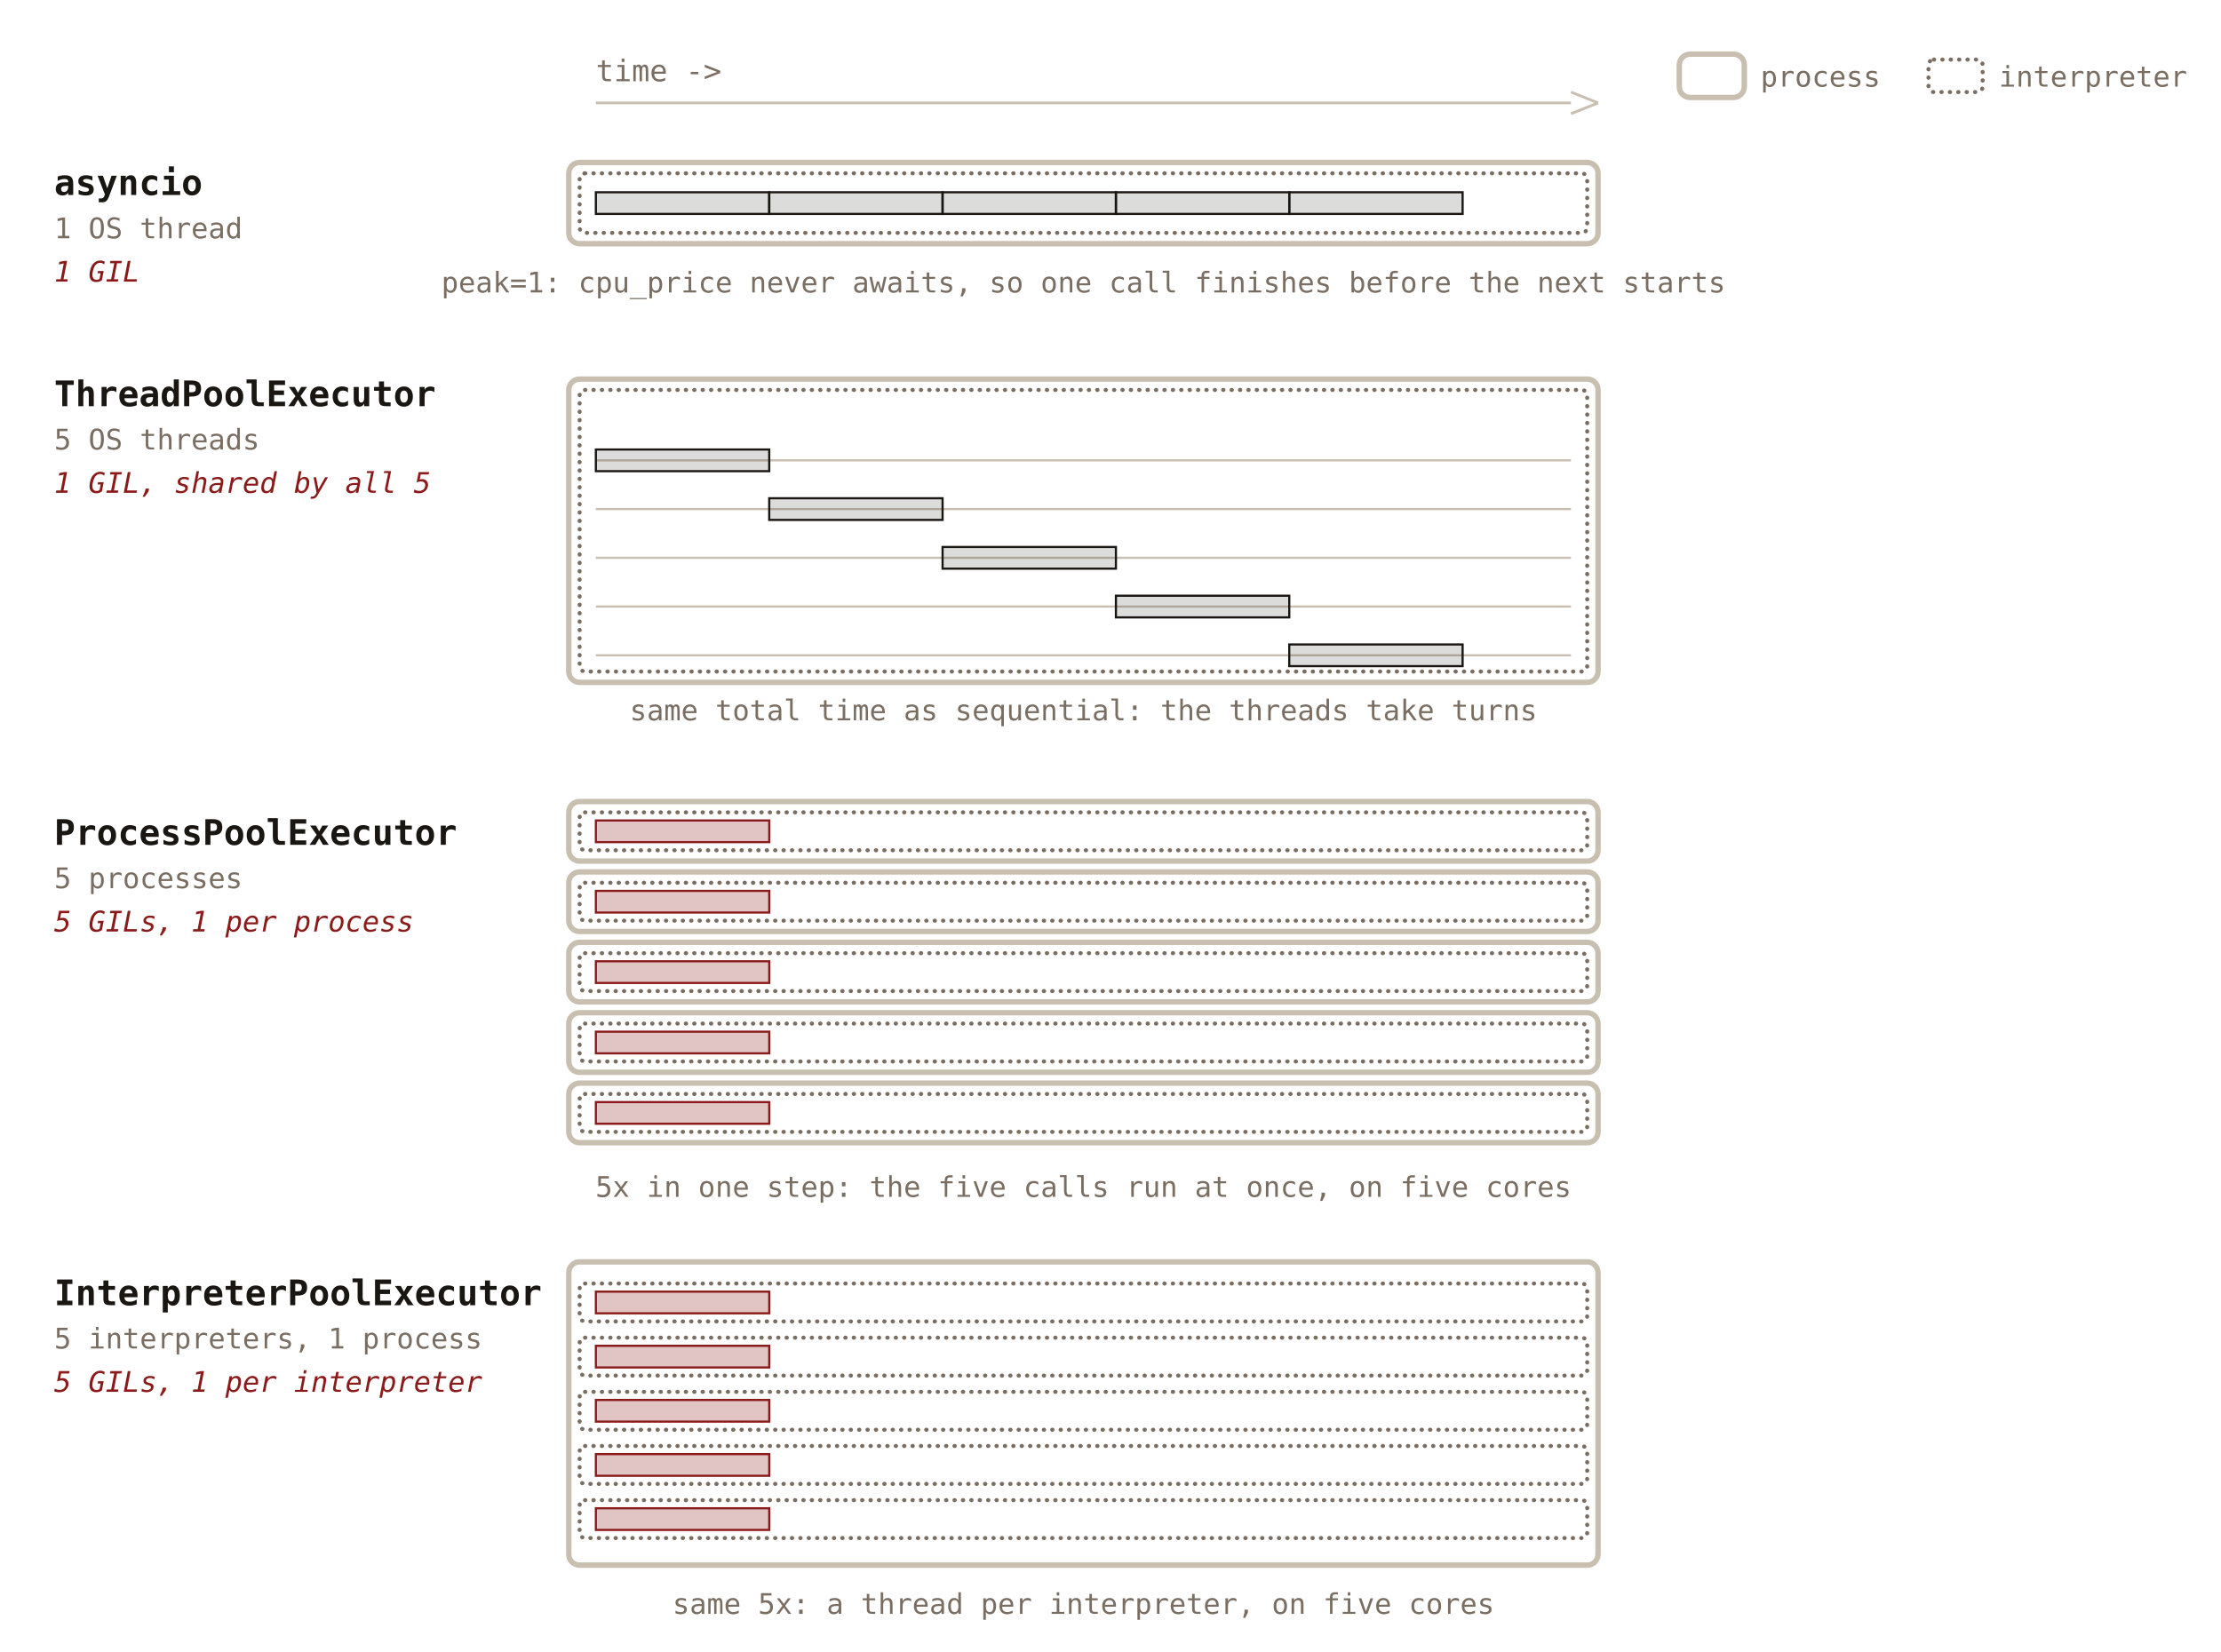
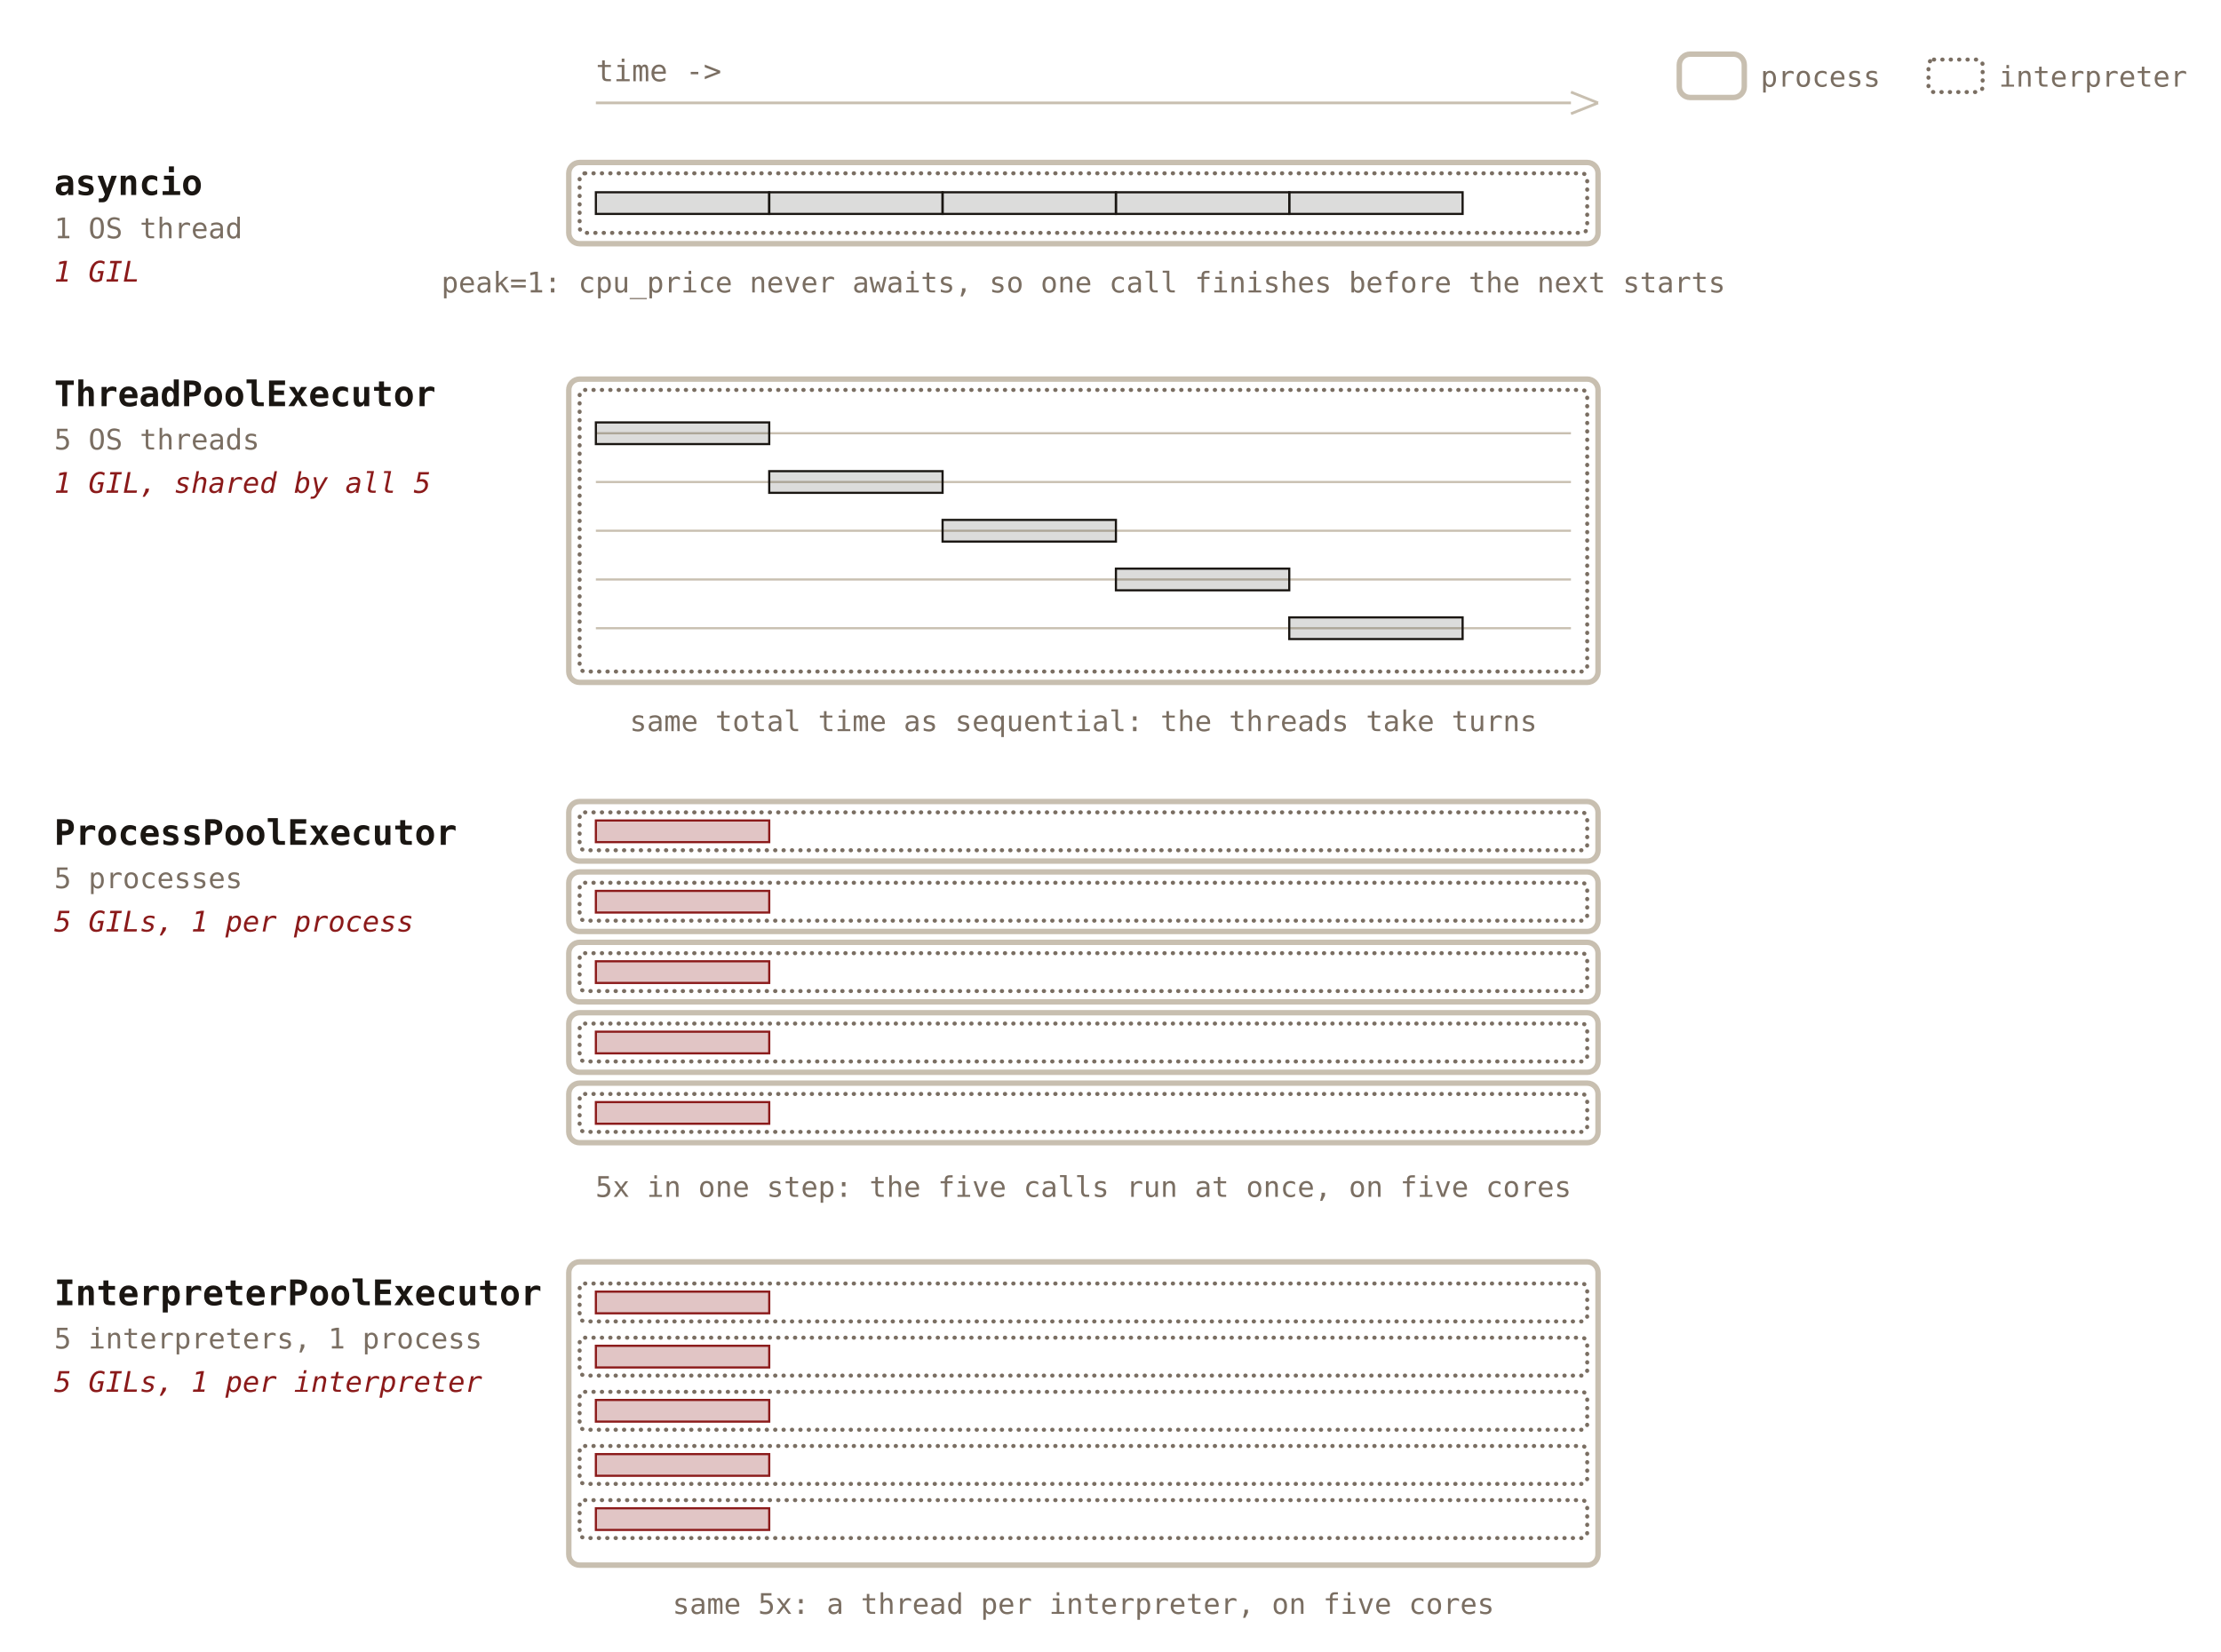
<svg xmlns="http://www.w3.org/2000/svg" viewBox="0 0 820 610" font-family="'JetBrains Mono', Consolas, monospace">
  <text x="220" y="30" font-size="11" fill="#7a6e62">time -&gt;</text>
  <line x1="220" y1="38" x2="580" y2="38" stroke="#c8bfb0" stroke-width="1" />
  <line x1="580" y1="34" x2="590" y2="38" stroke="#c8bfb0" stroke-width="1" />
  <line x1="580" y1="42" x2="590" y2="38" stroke="#c8bfb0" stroke-width="1" />
  <rect x="620" y="20" width="24" height="16" fill="none" stroke="#c8bfb0" stroke-width="2" rx="4" />
  <text x="650" y="32" font-size="10.5" fill="#7a6e62">process</text>
  <rect x="712" y="22" width="20" height="12" fill="none" stroke="#7a6e62" stroke-width="1.5" stroke-dasharray="0.1,3" stroke-linecap="round" rx="2" />
  <text x="738" y="32" font-size="10.5" fill="#7a6e62">interpreter</text>
  <text x="20" y="72" font-size="13" font-weight="bold" fill="#1a1612">asyncio</text>
  <text x="20" y="88" font-size="10.5" fill="#7a6e62">1 OS thread</text>
  <text x="20" y="104" font-size="10.5" font-style="italic" fill="#8b1a1a">1 GIL</text>
  <rect x="210" y="60" width="380" height="30" fill="none" stroke="#c8bfb0" stroke-width="2" rx="4" />
  <rect x="214" y="64" width="372" height="22" fill="none" stroke="#7a6e62" stroke-width="1.5" stroke-dasharray="0.1,3" stroke-linecap="round" rx="2" />
  <rect x="220" y="71" width="64" height="8" fill="#1a1612" fill-opacity="0.15" stroke="#1a1612" stroke-width="0.8" />
  <rect x="284" y="71" width="64" height="8" fill="#1a1612" fill-opacity="0.15" stroke="#1a1612" stroke-width="0.8" />
  <rect x="348" y="71" width="64" height="8" fill="#1a1612" fill-opacity="0.15" stroke="#1a1612" stroke-width="0.8" />
  <rect x="412" y="71" width="64" height="8" fill="#1a1612" fill-opacity="0.15" stroke="#1a1612" stroke-width="0.8" />
  <rect x="476" y="71" width="64" height="8" fill="#1a1612" fill-opacity="0.15" stroke="#1a1612" stroke-width="0.8" />
  <text x="400" y="108" font-size="10.5" fill="#7a6e62" text-anchor="middle">peak=1: cpu_price never awaits, so one call finishes before the next starts</text>
  <text x="20" y="150" font-size="13" font-weight="bold" fill="#1a1612">ThreadPoolExecutor</text>
  <text x="20" y="166" font-size="10.5" fill="#7a6e62">5 OS threads</text>
  <text x="20" y="182" font-size="10.5" font-style="italic" fill="#8b1a1a">1 GIL, shared by all 5</text>
  <rect x="210" y="140" width="380" height="112" fill="none" stroke="#c8bfb0" stroke-width="2" rx="4" />
  <rect x="214" y="144" width="372" height="104" fill="none" stroke="#7a6e62" stroke-width="1.5" stroke-dasharray="0.1,3" stroke-linecap="round" rx="2" />
-   <line x1="220" y1="170" x2="580" y2="170" stroke="#c8bfb0" stroke-width="0.8" />
-   <rect x="220" y="166" width="64" height="8" fill="#1a1612" fill-opacity="0.15" stroke="#1a1612" stroke-width="0.8" />
-   <line x1="220" y1="188" x2="580" y2="188" stroke="#c8bfb0" stroke-width="0.8" />
-   <rect x="284" y="184" width="64" height="8" fill="#1a1612" fill-opacity="0.15" stroke="#1a1612" stroke-width="0.8" />
-   <line x1="220" y1="206" x2="580" y2="206" stroke="#c8bfb0" stroke-width="0.8" />
-   <rect x="348" y="202" width="64" height="8" fill="#1a1612" fill-opacity="0.15" stroke="#1a1612" stroke-width="0.8" />
-   <line x1="220" y1="224" x2="580" y2="224" stroke="#c8bfb0" stroke-width="0.8" />
-   <rect x="412" y="220" width="64" height="8" fill="#1a1612" fill-opacity="0.15" stroke="#1a1612" stroke-width="0.8" />
-   <line x1="220" y1="242" x2="580" y2="242" stroke="#c8bfb0" stroke-width="0.8" />
-   <rect x="476" y="238" width="64" height="8" fill="#1a1612" fill-opacity="0.15" stroke="#1a1612" stroke-width="0.8" />
-   <text x="400" y="266" font-size="10.5" fill="#7a6e62" text-anchor="middle">same total time as sequential: the threads take turns</text>
+   <line x1="220" y1="160" x2="580" y2="160" stroke="#c8bfb0" stroke-width="0.8" />
+   <rect x="220" y="156" width="64" height="8" fill="#1a1612" fill-opacity="0.15" stroke="#1a1612" stroke-width="0.8" />
+   <line x1="220" y1="178" x2="580" y2="178" stroke="#c8bfb0" stroke-width="0.8" />
+   <rect x="284" y="174" width="64" height="8" fill="#1a1612" fill-opacity="0.15" stroke="#1a1612" stroke-width="0.8" />
+   <line x1="220" y1="196" x2="580" y2="196" stroke="#c8bfb0" stroke-width="0.8" />
+   <rect x="348" y="192" width="64" height="8" fill="#1a1612" fill-opacity="0.15" stroke="#1a1612" stroke-width="0.8" />
+   <line x1="220" y1="214" x2="580" y2="214" stroke="#c8bfb0" stroke-width="0.8" />
+   <rect x="412" y="210" width="64" height="8" fill="#1a1612" fill-opacity="0.15" stroke="#1a1612" stroke-width="0.8" />
+   <line x1="220" y1="232" x2="580" y2="232" stroke="#c8bfb0" stroke-width="0.8" />
+   <rect x="476" y="228" width="64" height="8" fill="#1a1612" fill-opacity="0.15" stroke="#1a1612" stroke-width="0.8" />
+   <text x="400" y="270" font-size="10.5" fill="#7a6e62" text-anchor="middle">same total time as sequential: the threads take turns</text>
  <text x="20" y="312" font-size="13" font-weight="bold" fill="#1a1612">ProcessPoolExecutor</text>
  <text x="20" y="328" font-size="10.5" fill="#7a6e62">5 processes</text>
  <text x="20" y="344" font-size="10.5" font-style="italic" fill="#8b1a1a">5 GILs, 1 per process</text>
  <rect x="210" y="296" width="380" height="22" fill="none" stroke="#c8bfb0" stroke-width="2" rx="4" />
  <rect x="214" y="300" width="372" height="14" fill="none" stroke="#7a6e62" stroke-width="1.5" stroke-dasharray="0.1,3" stroke-linecap="round" rx="2" />
  <rect x="220" y="303" width="64" height="8" fill="#8b1a1a" fill-opacity="0.25" stroke="#8b1a1a" stroke-width="0.8" />
  <rect x="210" y="322" width="380" height="22" fill="none" stroke="#c8bfb0" stroke-width="2" rx="4" />
  <rect x="214" y="326" width="372" height="14" fill="none" stroke="#7a6e62" stroke-width="1.5" stroke-dasharray="0.1,3" stroke-linecap="round" rx="2" />
  <rect x="220" y="329" width="64" height="8" fill="#8b1a1a" fill-opacity="0.25" stroke="#8b1a1a" stroke-width="0.8" />
  <rect x="210" y="348" width="380" height="22" fill="none" stroke="#c8bfb0" stroke-width="2" rx="4" />
  <rect x="214" y="352" width="372" height="14" fill="none" stroke="#7a6e62" stroke-width="1.5" stroke-dasharray="0.1,3" stroke-linecap="round" rx="2" />
  <rect x="220" y="355" width="64" height="8" fill="#8b1a1a" fill-opacity="0.25" stroke="#8b1a1a" stroke-width="0.8" />
  <rect x="210" y="374" width="380" height="22" fill="none" stroke="#c8bfb0" stroke-width="2" rx="4" />
  <rect x="214" y="378" width="372" height="14" fill="none" stroke="#7a6e62" stroke-width="1.5" stroke-dasharray="0.1,3" stroke-linecap="round" rx="2" />
  <rect x="220" y="381" width="64" height="8" fill="#8b1a1a" fill-opacity="0.25" stroke="#8b1a1a" stroke-width="0.8" />
  <rect x="210" y="400" width="380" height="22" fill="none" stroke="#c8bfb0" stroke-width="2" rx="4" />
  <rect x="214" y="404" width="372" height="14" fill="none" stroke="#7a6e62" stroke-width="1.5" stroke-dasharray="0.1,3" stroke-linecap="round" rx="2" />
  <rect x="220" y="407" width="64" height="8" fill="#8b1a1a" fill-opacity="0.25" stroke="#8b1a1a" stroke-width="0.8" />
  <text x="400" y="442" font-size="10.5" fill="#7a6e62" text-anchor="middle">5x in one step: the five calls run at once, on five cores</text>
  <text x="20" y="482" font-size="13" font-weight="bold" fill="#1a1612">InterpreterPoolExecutor</text>
  <text x="20" y="498" font-size="10.5" fill="#7a6e62">5 interpreters, 1 process</text>
  <text x="20" y="514" font-size="10.5" font-style="italic" fill="#8b1a1a">5 GILs, 1 per interpreter</text>
  <rect x="210" y="466" width="380" height="112" fill="none" stroke="#c8bfb0" stroke-width="2" rx="4" />
  <rect x="214" y="474" width="372" height="14" fill="none" stroke="#7a6e62" stroke-width="1.5" stroke-dasharray="0.1,3" stroke-linecap="round" rx="2" />
  <rect x="220" y="477" width="64" height="8" fill="#8b1a1a" fill-opacity="0.25" stroke="#8b1a1a" stroke-width="0.8" />
  <rect x="214" y="494" width="372" height="14" fill="none" stroke="#7a6e62" stroke-width="1.5" stroke-dasharray="0.1,3" stroke-linecap="round" rx="2" />
  <rect x="220" y="497" width="64" height="8" fill="#8b1a1a" fill-opacity="0.25" stroke="#8b1a1a" stroke-width="0.8" />
  <rect x="214" y="514" width="372" height="14" fill="none" stroke="#7a6e62" stroke-width="1.5" stroke-dasharray="0.1,3" stroke-linecap="round" rx="2" />
  <rect x="220" y="517" width="64" height="8" fill="#8b1a1a" fill-opacity="0.25" stroke="#8b1a1a" stroke-width="0.8" />
  <rect x="214" y="534" width="372" height="14" fill="none" stroke="#7a6e62" stroke-width="1.5" stroke-dasharray="0.1,3" stroke-linecap="round" rx="2" />
  <rect x="220" y="537" width="64" height="8" fill="#8b1a1a" fill-opacity="0.25" stroke="#8b1a1a" stroke-width="0.8" />
  <rect x="214" y="554" width="372" height="14" fill="none" stroke="#7a6e62" stroke-width="1.5" stroke-dasharray="0.1,3" stroke-linecap="round" rx="2" />
  <rect x="220" y="557" width="64" height="8" fill="#8b1a1a" fill-opacity="0.25" stroke="#8b1a1a" stroke-width="0.8" />
  <text x="400" y="596" font-size="10.5" fill="#7a6e62" text-anchor="middle">same 5x: a thread per interpreter, on five cores</text>
</svg>
